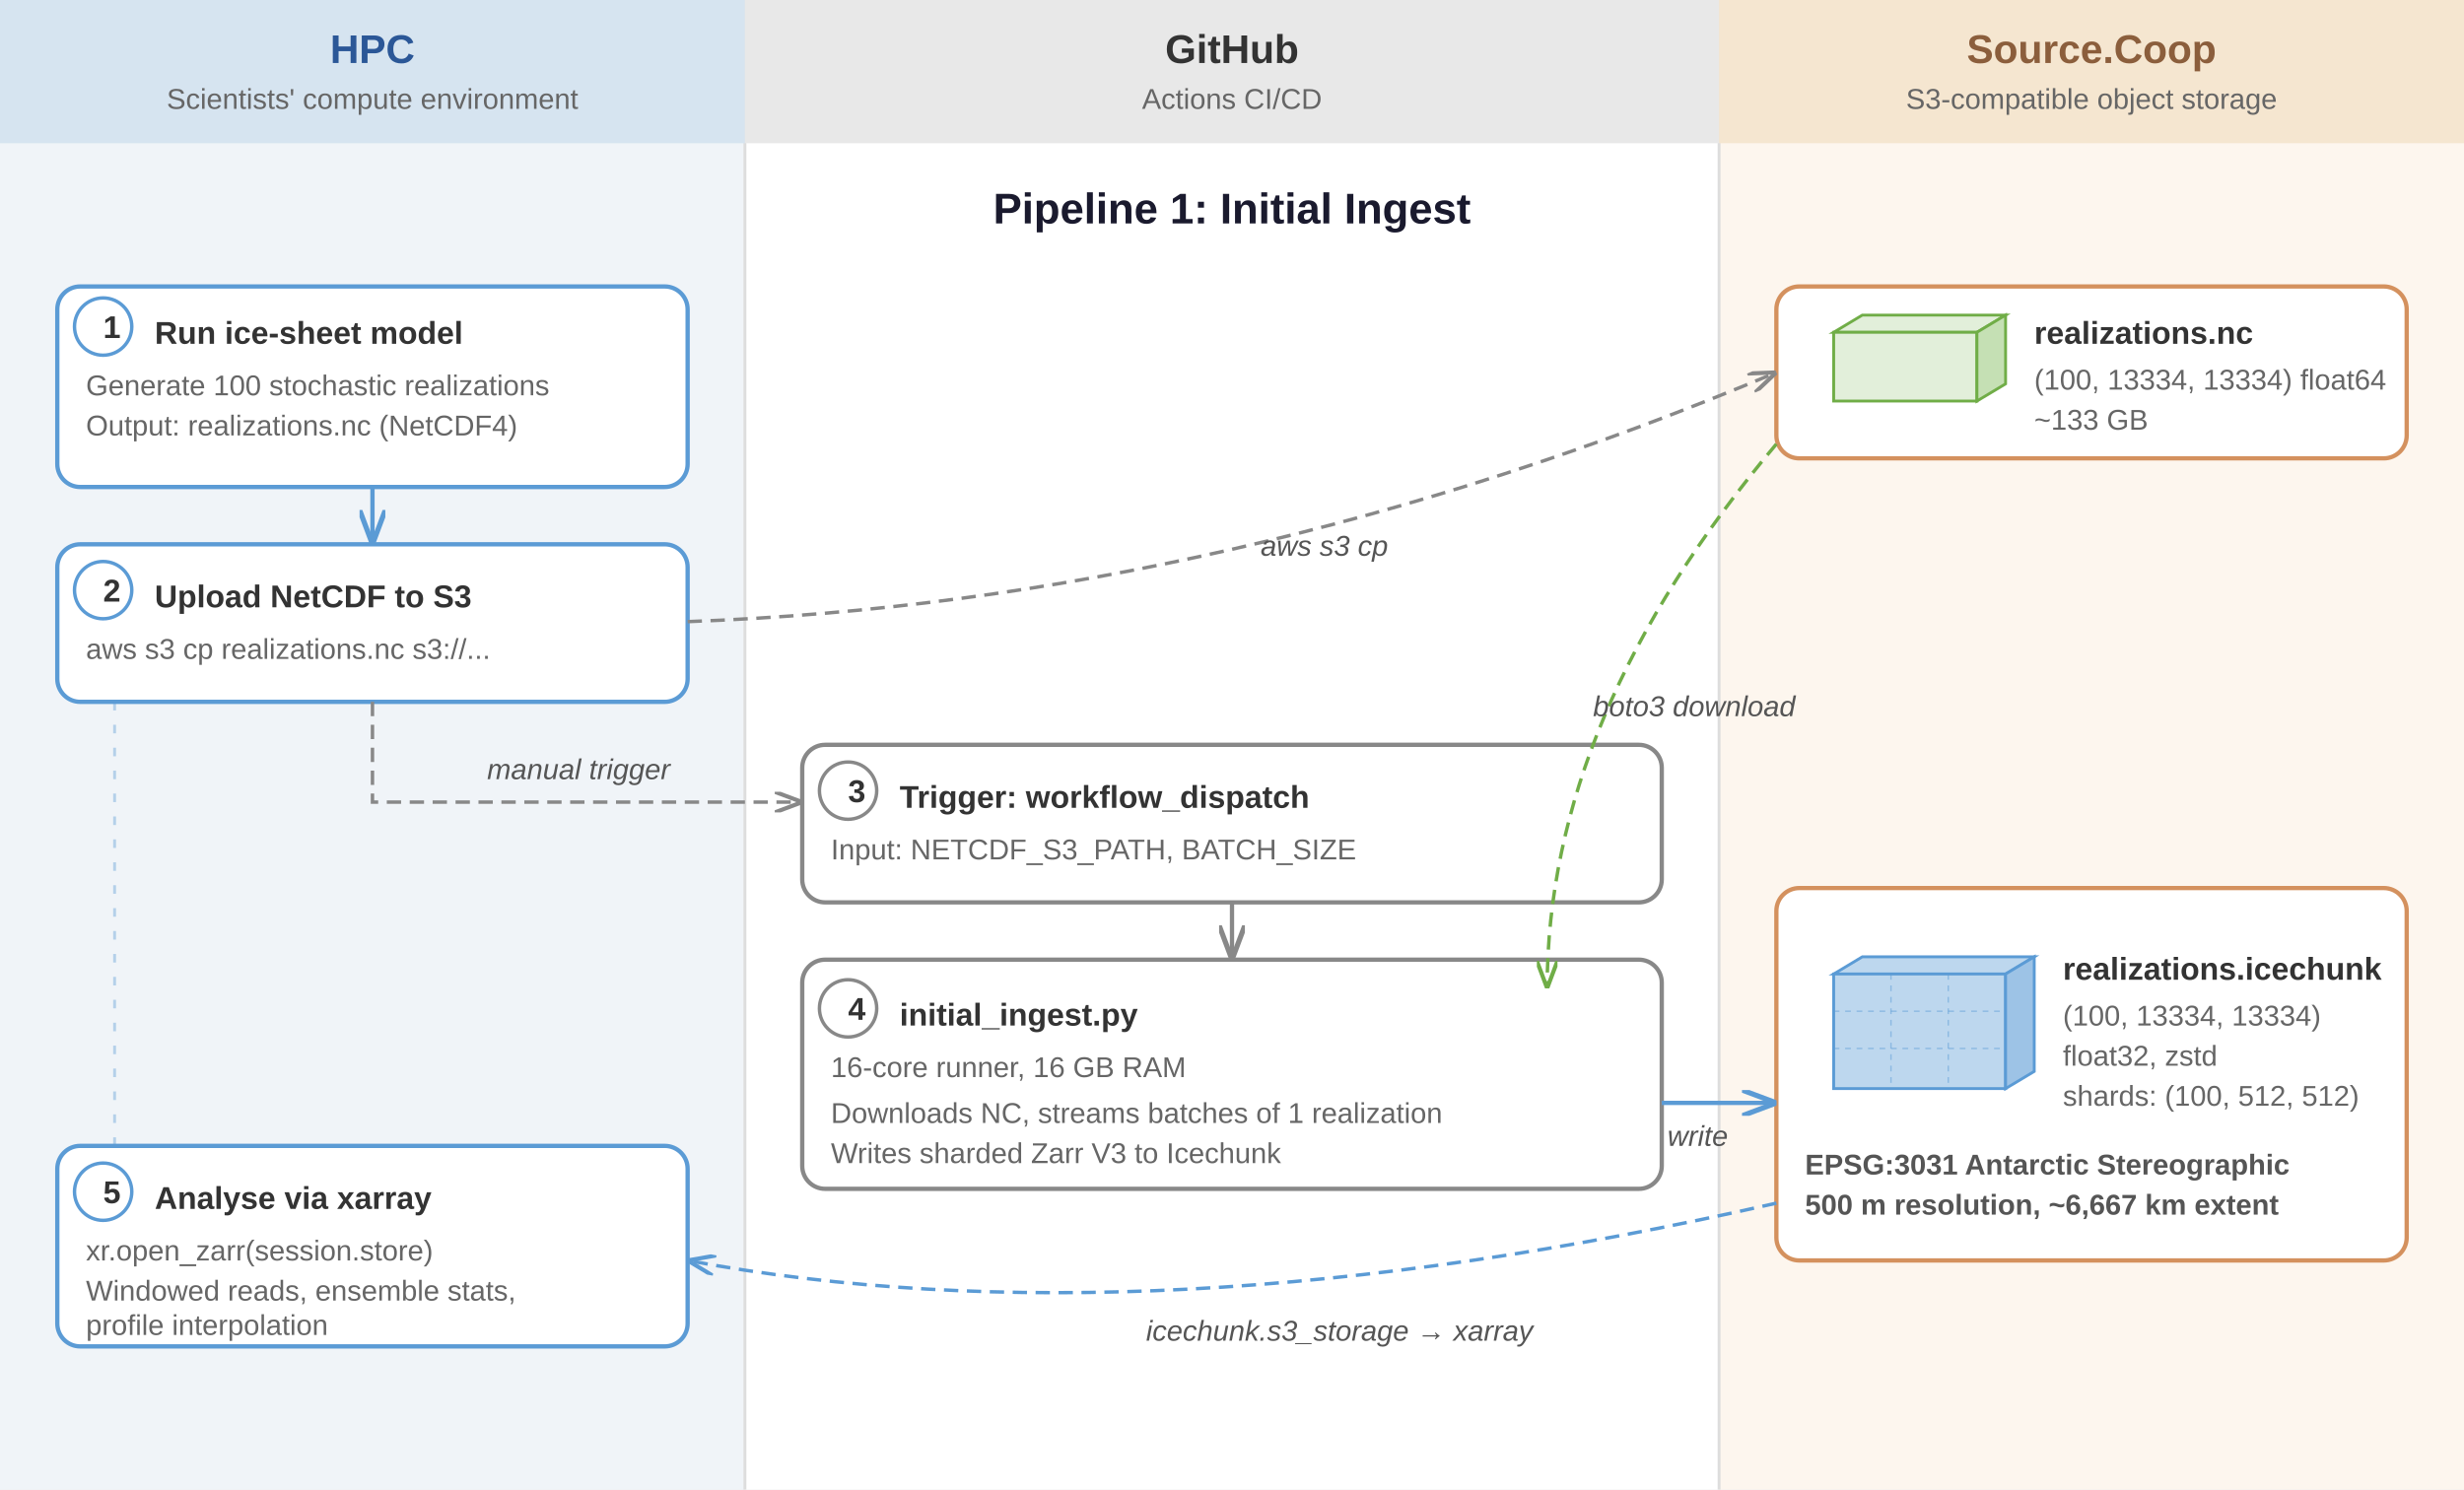
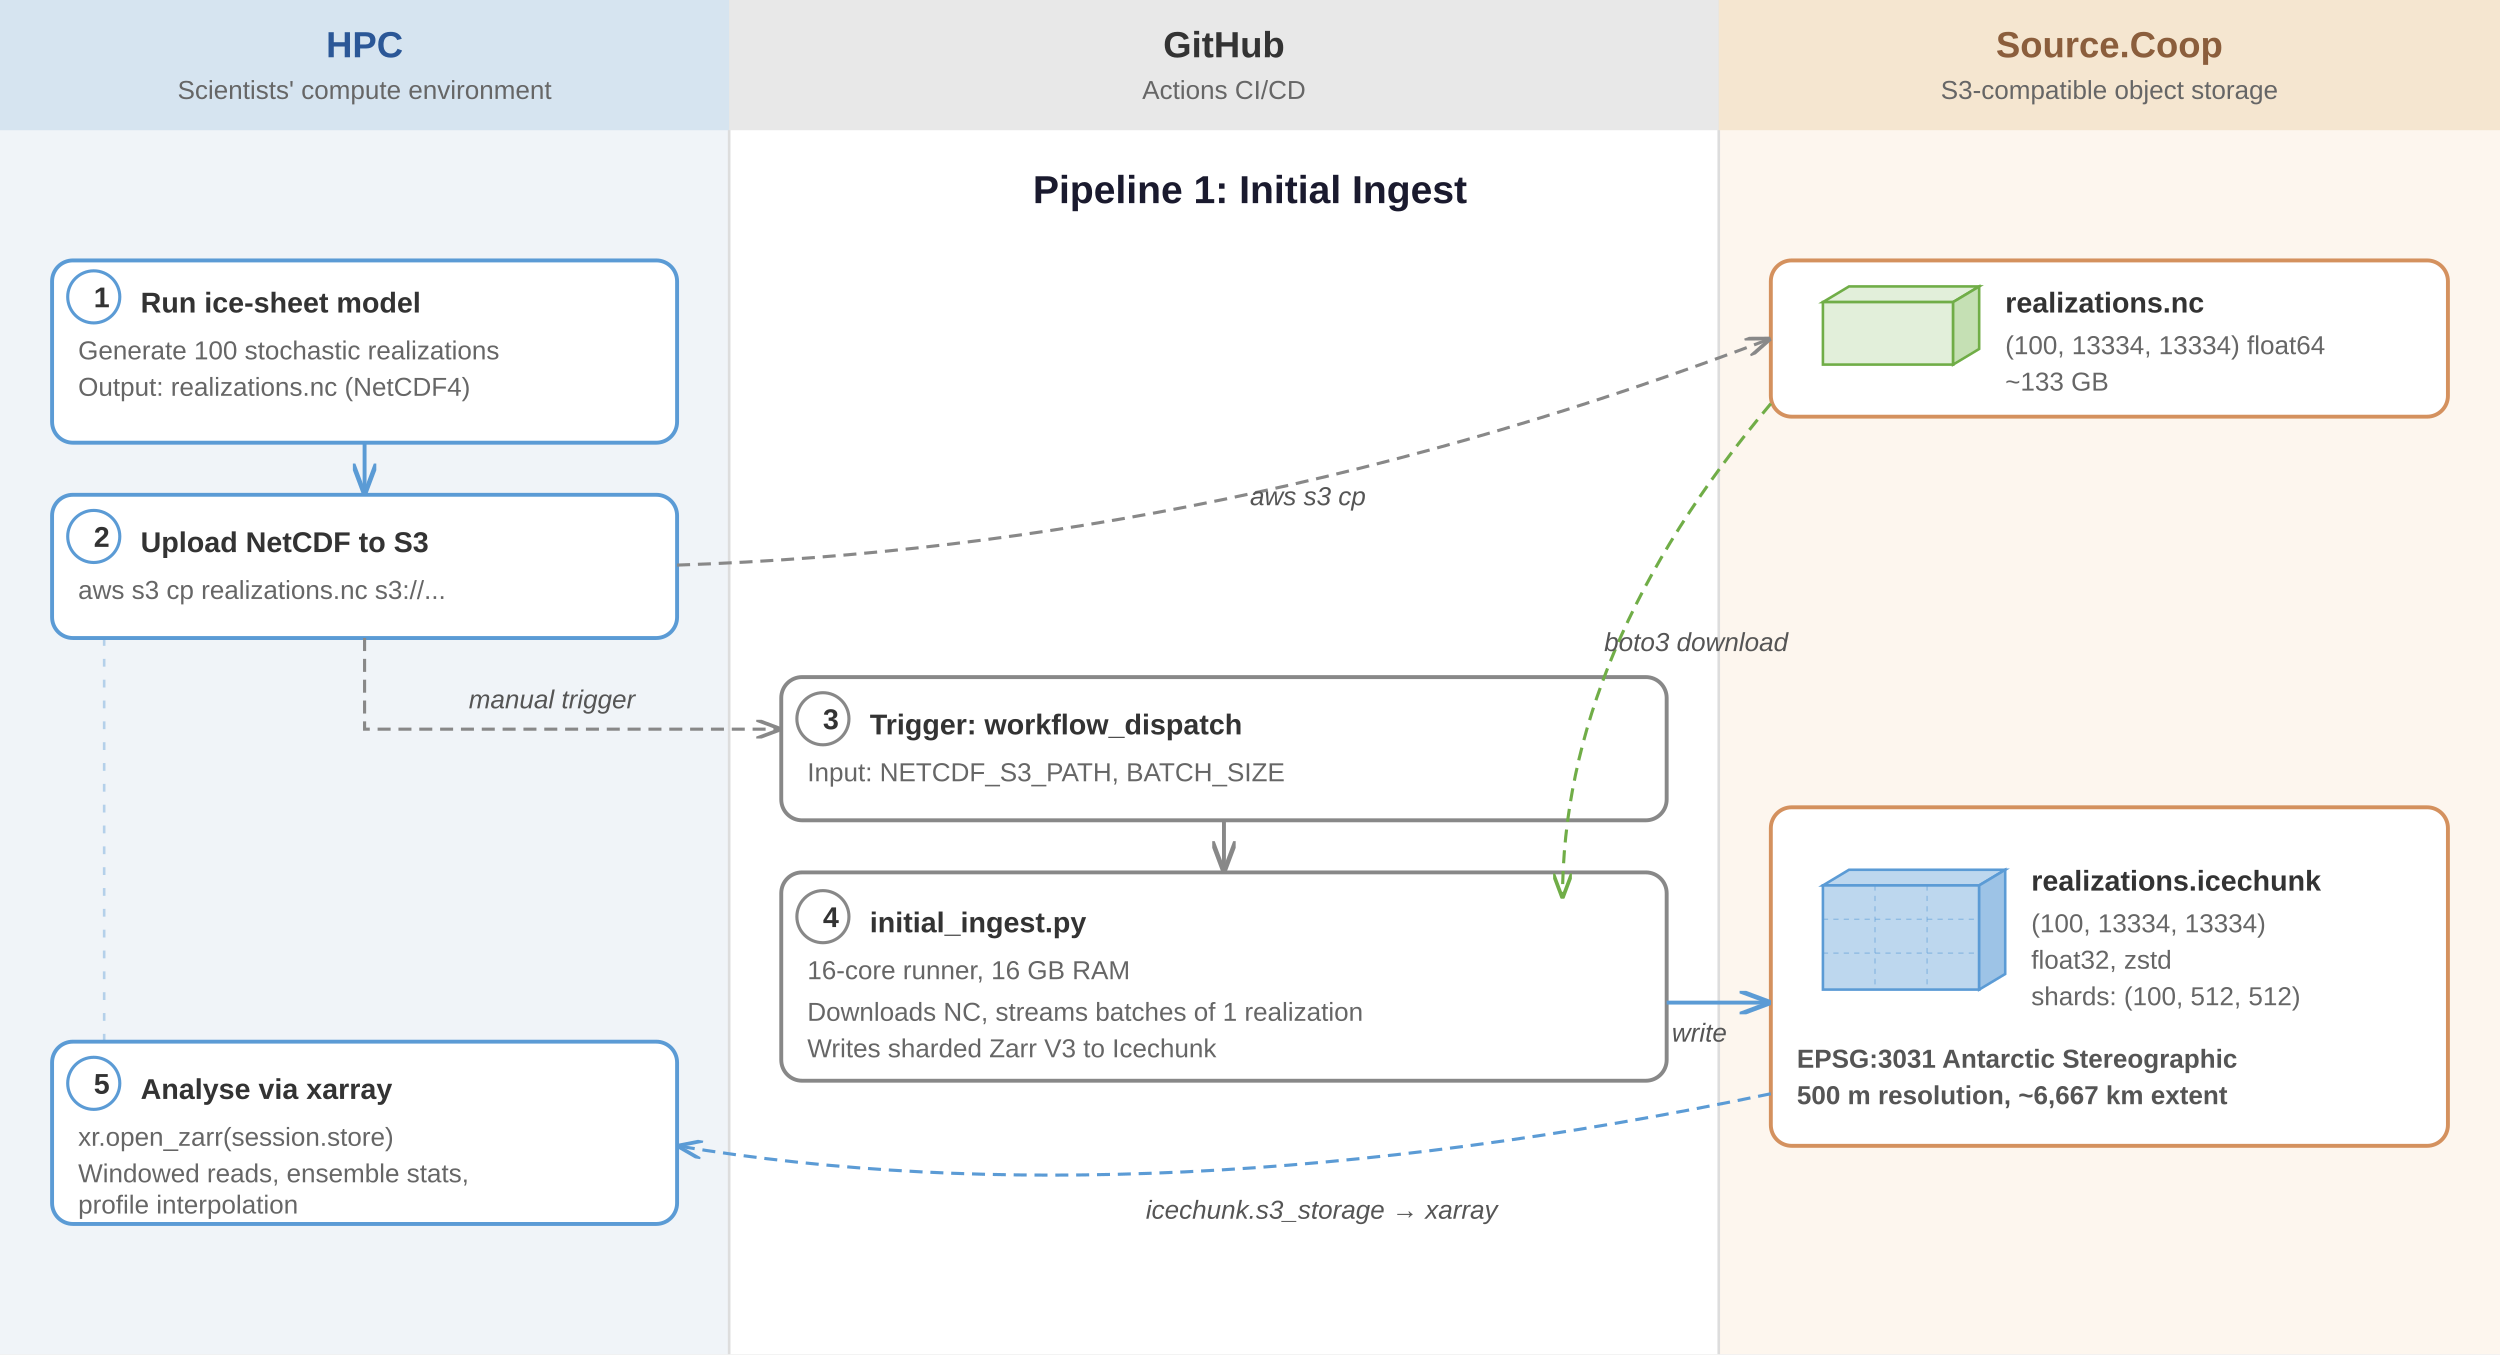
- <svg xmlns="http://www.w3.org/2000/svg" width="860" height="520" viewBox="0 0 860 520">
+ <svg xmlns="http://www.w3.org/2000/svg" width="960" height="520" viewBox="0 0 960 520">
  <style>
    text { font-family: -apple-system, 'Helvetica Neue', Arial, sans-serif; }
    .env-label { font-size: 14px; font-weight: 700; }
    .env-sub { font-size: 10px; fill: #666; }
-     .step { font-size: 11px; fill: #333; }
    .step-bold { font-size: 11px; fill: #333; font-weight: 600; }
    .detail { font-size: 10px; fill: #666; }
    .dim { font-size: 10px; fill: #555; font-weight: 600; }
-     .cube-label { font-size: 9px; font-weight: 600; }
    .arrow-label { font-size: 10px; fill: #555; font-style: italic; }
  </style>
  <defs>
    <marker id="arr" markerWidth="8" markerHeight="6" refX="8" refY="3" orient="auto">
      <path d="M0,0 L8,3 L0,6" fill="none" stroke="#888" stroke-width="1.2" />
    </marker>
    <marker id="arr-blue" markerWidth="8" markerHeight="6" refX="8" refY="3" orient="auto">
      <path d="M0,0 L8,3 L0,6" fill="none" stroke="#5B9BD5" stroke-width="1.2" />
    </marker>
    <marker id="arr-green" markerWidth="8" markerHeight="6" refX="8" refY="3" orient="auto">
      <path d="M0,0 L8,3 L0,6" fill="none" stroke="#70AD47" stroke-width="1.2" />
    </marker>
  </defs>
-   <rect x="0" y="0" width="260" height="520" rx="0" fill="#F0F4F8" />
-   <rect x="260" y="0" width="340" height="520" rx="0" fill="#FFFFFF" />
-   <rect x="600" y="0" width="260" height="520" rx="0" fill="#FDF6EE" />
-   <line x1="260" y1="0" x2="260" y2="520" stroke="#ddd" stroke-width="1" />
-   <line x1="600" y1="0" x2="600" y2="520" stroke="#ddd" stroke-width="1" />
-   <rect x="0" y="0" width="260" height="50" fill="#D6E4F0" />
-   <text x="130" y="22" text-anchor="middle" class="env-label" fill="#2B5797">HPC</text>
-   <text x="130" y="38" text-anchor="middle" class="env-sub">Scientists' compute environment</text>
-   <rect x="260" y="0" width="340" height="50" fill="#E8E8E8" />
-   <text x="430" y="22" text-anchor="middle" class="env-label" fill="#333">GitHub</text>
-   <text x="430" y="38" text-anchor="middle" class="env-sub">Actions CI/CD</text>
-   <rect x="600" y="0" width="260" height="50" fill="#F5E6D0" />
-   <text x="730" y="22" text-anchor="middle" class="env-label" fill="#8B5E3C">Source.Coop</text>
-   <text x="730" y="38" text-anchor="middle" class="env-sub">S3-compatible object storage</text>
-   <text x="430" y="78" text-anchor="middle" font-size="15" font-weight="700" fill="#1a1a2e" font-family="-apple-system, 'Helvetica Neue', Arial, sans-serif">Pipeline 1: Initial Ingest</text>
-   <rect x="20" y="100" width="220" height="70" rx="8" fill="#fff" stroke="#5B9BD5" stroke-width="1.5" />
+   <rect x="0" y="0" width="280" height="520" fill="#F0F4F8" />
+   <rect x="280" y="0" width="380" height="520" fill="#FFFFFF" />
+   <rect x="660" y="0" width="300" height="520" fill="#FDF6EE" />
+   <line x1="280" y1="0" x2="280" y2="520" stroke="#ddd" stroke-width="1" />
+   <line x1="660" y1="0" x2="660" y2="520" stroke="#ddd" stroke-width="1" />
+   <rect x="0" y="0" width="280" height="50" fill="#D6E4F0" />
+   <text x="140" y="22" text-anchor="middle" class="env-label" fill="#2B5797">HPC</text>
+   <text x="140" y="38" text-anchor="middle" class="env-sub">Scientists' compute environment</text>
+   <rect x="280" y="0" width="380" height="50" fill="#E8E8E8" />
+   <text x="470" y="22" text-anchor="middle" class="env-label" fill="#333">GitHub</text>
+   <text x="470" y="38" text-anchor="middle" class="env-sub">Actions CI/CD</text>
+   <rect x="660" y="0" width="300" height="50" fill="#F5E6D0" />
+   <text x="810" y="22" text-anchor="middle" class="env-label" fill="#8B5E3C">Source.Coop</text>
+   <text x="810" y="38" text-anchor="middle" class="env-sub">S3-compatible object storage</text>
+   <text x="480" y="78" text-anchor="middle" font-size="15" font-weight="700" fill="#1a1a2e" font-family="-apple-system, 'Helvetica Neue', Arial, sans-serif">Pipeline 1: Initial Ingest</text>
+   <rect x="20" y="100" width="240" height="70" rx="8" fill="#fff" stroke="#5B9BD5" stroke-width="1.5" />
  <text x="36" y="118" class="step-bold" fill="#2B5797">1</text>
  <circle cx="36" cy="114" r="10" fill="none" stroke="#5B9BD5" stroke-width="1.2" />
  <text x="54" y="120" class="step-bold">Run ice-sheet model</text>
  <text x="30" y="138" class="detail">Generate 100 stochastic realizations</text>
  <text x="30" y="152" class="detail">Output: realizations.nc (NetCDF4)</text>
-   <rect x="20" y="190" width="220" height="55" rx="8" fill="#fff" stroke="#5B9BD5" stroke-width="1.5" />
+   <rect x="20" y="190" width="240" height="55" rx="8" fill="#fff" stroke="#5B9BD5" stroke-width="1.5" />
  <text x="36" y="210" class="step-bold" fill="#2B5797">2</text>
  <circle cx="36" cy="206" r="10" fill="none" stroke="#5B9BD5" stroke-width="1.2" />
  <text x="54" y="212" class="step-bold">Upload NetCDF to S3</text>
  <text x="30" y="230" class="detail">aws s3 cp realizations.nc s3://...</text>
-   <line x1="130" y1="170" x2="130" y2="190" stroke="#5B9BD5" stroke-width="1.5" marker-end="url(#arr-blue)" />
-   <rect x="620" y="100" width="220" height="60" rx="8" fill="#fff" stroke="#D4915E" stroke-width="1.5" />
-   <polygon points="640,116 690,116 700,110 650,110" fill="#E2EFDA" stroke="#70AD47" stroke-width="1" />
-   <polygon points="640,116 690,116 690,140 640,140" fill="#E2EFDA" stroke="#70AD47" stroke-width="1" />
-   <polygon points="690,116 700,110 700,134 690,140" fill="#C5E0B4" stroke="#70AD47" stroke-width="1" />
-   <text x="710" y="120" class="step-bold">realizations.nc</text>
-   <text x="710" y="136" class="detail">(100, 13334, 13334) float64</text>
-   <text x="710" y="150" class="detail">~133 GB</text>
-   <line x1="240" y1="217" x2="270" y2="217" stroke="none" />
-   <path d="M240,217 Q430,210 620,130" fill="none" stroke="#888" stroke-width="1.2" stroke-dasharray="5,3" marker-end="url(#arr)" />
-   <text x="440" y="194" class="arrow-label">aws s3 cp</text>
-   <rect x="280" y="260" width="300" height="55" rx="8" fill="#fff" stroke="#888" stroke-width="1.5" />
-   <text x="296" y="280" class="step-bold" fill="#333">3</text>
-   <circle cx="296" cy="276" r="10" fill="none" stroke="#888" stroke-width="1.2" />
-   <text x="314" y="282" class="step-bold">Trigger: workflow_dispatch</text>
-   <text x="290" y="300" class="detail">Input: NETCDF_S3_PATH, BATCH_SIZE</text>
-   <path d="M130,245 L130,280 L280,280" fill="none" stroke="#888" stroke-width="1.2" stroke-dasharray="5,3" marker-end="url(#arr)" />
-   <text x="170" y="272" class="arrow-label">manual trigger</text>
-   <rect x="280" y="335" width="300" height="80" rx="8" fill="#fff" stroke="#888" stroke-width="1.5" />
-   <text x="296" y="356" class="step-bold" fill="#333">4</text>
-   <circle cx="296" cy="352" r="10" fill="none" stroke="#888" stroke-width="1.2" />
-   <text x="314" y="358" class="step-bold">initial_ingest.py</text>
-   <text x="290" y="376" class="detail">16-core runner, 16 GB RAM</text>
-   <text x="290" y="392" class="detail">Downloads NC, streams batches of 1 realization</text>
-   <text x="290" y="406" class="detail">Writes sharded Zarr V3 to Icechunk</text>
-   <line x1="430" y1="315" x2="430" y2="335" stroke="#888" stroke-width="1.5" marker-end="url(#arr)" />
-   <path d="M620,155 Q540,250 540,345" fill="none" stroke="#70AD47" stroke-width="1.2" stroke-dasharray="5,3" marker-end="url(#arr-green)" />
-   <text x="556" y="250" class="arrow-label">boto3 download</text>
-   <rect x="620" y="310" width="220" height="130" rx="8" fill="#fff" stroke="#D4915E" stroke-width="1.5" />
-   <polygon points="640,340 700,340 710,334 650,334" fill="#BDD7EE" stroke="#5B9BD5" stroke-width="1" />
-   <polygon points="640,340 700,340 700,380 640,380" fill="#BDD7EE" stroke="#5B9BD5" stroke-width="1" />
-   <polygon points="700,340 710,334 710,374 700,380" fill="#9DC3E6" stroke="#5B9BD5" stroke-width="1" />
-   <line x1="660" y1="340" x2="660" y2="380" stroke="#5B9BD5" stroke-width="0.5" stroke-dasharray="2,2" opacity="0.5" />
-   <line x1="680" y1="340" x2="680" y2="380" stroke="#5B9BD5" stroke-width="0.5" stroke-dasharray="2,2" opacity="0.5" />
-   <line x1="640" y1="353" x2="700" y2="353" stroke="#5B9BD5" stroke-width="0.5" stroke-dasharray="2,2" opacity="0.5" />
-   <line x1="640" y1="366" x2="700" y2="366" stroke="#5B9BD5" stroke-width="0.5" stroke-dasharray="2,2" opacity="0.5" />
-   <text x="720" y="342" class="step-bold">realizations.icechunk</text>
-   <text x="720" y="358" class="detail">(100, 13334, 13334)</text>
-   <text x="720" y="372" class="detail">float32, zstd</text>
-   <text x="720" y="386" class="detail">shards: (100, 512, 512)</text>
-   <text x="630" y="410" class="dim">EPSG:3031 Antarctic Stereographic</text>
-   <text x="630" y="424" class="dim">500 m resolution, ~6,667 km extent</text>
-   <path d="M580,385 L620,385" fill="none" stroke="#5B9BD5" stroke-width="1.5" marker-end="url(#arr-blue)" />
-   <text x="582" y="400" class="arrow-label">write</text>
-   <rect x="20" y="400" width="220" height="70" rx="8" fill="#fff" stroke="#5B9BD5" stroke-width="1.5" />
+   <line x1="140" y1="170" x2="140" y2="190" stroke="#5B9BD5" stroke-width="1.5" marker-end="url(#arr-blue)" />
+   <rect x="680" y="100" width="260" height="60" rx="8" fill="#fff" stroke="#D4915E" stroke-width="1.5" />
+   <polygon points="700,116 750,116 760,110 710,110" fill="#E2EFDA" stroke="#70AD47" stroke-width="1" />
+   <polygon points="700,116 750,116 750,140 700,140" fill="#E2EFDA" stroke="#70AD47" stroke-width="1" />
+   <polygon points="750,116 760,110 760,134 750,140" fill="#C5E0B4" stroke="#70AD47" stroke-width="1" />
+   <text x="770" y="120" class="step-bold">realizations.nc</text>
+   <text x="770" y="136" class="detail">(100, 13334, 13334) float64</text>
+   <text x="770" y="150" class="detail">~133 GB</text>
+   <path d="M260,217 Q470,210 680,130" fill="none" stroke="#888" stroke-width="1.2" stroke-dasharray="5,3" marker-end="url(#arr)" />
+   <text x="480" y="194" class="arrow-label">aws s3 cp</text>
+   <rect x="300" y="260" width="340" height="55" rx="8" fill="#fff" stroke="#888" stroke-width="1.5" />
+   <text x="316" y="280" class="step-bold" fill="#333">3</text>
+   <circle cx="316" cy="276" r="10" fill="none" stroke="#888" stroke-width="1.2" />
+   <text x="334" y="282" class="step-bold">Trigger: workflow_dispatch</text>
+   <text x="310" y="300" class="detail">Input: NETCDF_S3_PATH, BATCH_SIZE</text>
+   <path d="M140,245 L140,280 L300,280" fill="none" stroke="#888" stroke-width="1.2" stroke-dasharray="5,3" marker-end="url(#arr)" />
+   <text x="180" y="272" class="arrow-label">manual trigger</text>
+   <rect x="300" y="335" width="340" height="80" rx="8" fill="#fff" stroke="#888" stroke-width="1.5" />
+   <text x="316" y="356" class="step-bold" fill="#333">4</text>
+   <circle cx="316" cy="352" r="10" fill="none" stroke="#888" stroke-width="1.2" />
+   <text x="334" y="358" class="step-bold">initial_ingest.py</text>
+   <text x="310" y="376" class="detail">16-core runner, 16 GB RAM</text>
+   <text x="310" y="392" class="detail">Downloads NC, streams batches of 1 realization</text>
+   <text x="310" y="406" class="detail">Writes sharded Zarr V3 to Icechunk</text>
+   <line x1="470" y1="315" x2="470" y2="335" stroke="#888" stroke-width="1.5" marker-end="url(#arr)" />
+   <path d="M680,155 Q600,250 600,345" fill="none" stroke="#70AD47" stroke-width="1.2" stroke-dasharray="5,3" marker-end="url(#arr-green)" />
+   <text x="616" y="250" class="arrow-label">boto3 download</text>
+   <rect x="680" y="310" width="260" height="130" rx="8" fill="#fff" stroke="#D4915E" stroke-width="1.5" />
+   <polygon points="700,340 760,340 770,334 710,334" fill="#BDD7EE" stroke="#5B9BD5" stroke-width="1" />
+   <polygon points="700,340 760,340 760,380 700,380" fill="#BDD7EE" stroke="#5B9BD5" stroke-width="1" />
+   <polygon points="760,340 770,334 770,374 760,380" fill="#9DC3E6" stroke="#5B9BD5" stroke-width="1" />
+   <line x1="720" y1="340" x2="720" y2="380" stroke="#5B9BD5" stroke-width="0.5" stroke-dasharray="2,2" opacity="0.5" />
+   <line x1="740" y1="340" x2="740" y2="380" stroke="#5B9BD5" stroke-width="0.5" stroke-dasharray="2,2" opacity="0.5" />
+   <line x1="700" y1="353" x2="760" y2="353" stroke="#5B9BD5" stroke-width="0.5" stroke-dasharray="2,2" opacity="0.5" />
+   <line x1="700" y1="366" x2="760" y2="366" stroke="#5B9BD5" stroke-width="0.5" stroke-dasharray="2,2" opacity="0.5" />
+   <text x="780" y="342" class="step-bold">realizations.icechunk</text>
+   <text x="780" y="358" class="detail">(100, 13334, 13334)</text>
+   <text x="780" y="372" class="detail">float32, zstd</text>
+   <text x="780" y="386" class="detail">shards: (100, 512, 512)</text>
+   <text x="690" y="410" class="dim">EPSG:3031 Antarctic Stereographic</text>
+   <text x="690" y="424" class="dim">500 m resolution, ~6,667 km extent</text>
+   <path d="M640,385 L680,385" fill="none" stroke="#5B9BD5" stroke-width="1.5" marker-end="url(#arr-blue)" />
+   <text x="642" y="400" class="arrow-label">write</text>
+   <rect x="20" y="400" width="240" height="70" rx="8" fill="#fff" stroke="#5B9BD5" stroke-width="1.5" />
  <text x="36" y="420" class="step-bold" fill="#2B5797">5</text>
  <circle cx="36" cy="416" r="10" fill="none" stroke="#5B9BD5" stroke-width="1.2" />
  <text x="54" y="422" class="step-bold">Analyse via xarray</text>
  <text x="30" y="440" class="detail">xr.open_zarr(session.store)</text>
  <text x="30" y="454" class="detail">Windowed reads, ensemble stats,</text>
  <text x="30" y="466" class="detail">profile interpolation</text>
-   <path d="M620,420 Q400,470 240,440" fill="none" stroke="#5B9BD5" stroke-width="1.2" stroke-dasharray="5,3" marker-end="url(#arr-blue)" />
-   <text x="400" y="468" class="arrow-label">icechunk.s3_storage → xarray</text>
+   <path d="M680,420 Q440,470 260,440" fill="none" stroke="#5B9BD5" stroke-width="1.2" stroke-dasharray="5,3" marker-end="url(#arr-blue)" />
+   <text x="440" y="468" class="arrow-label">icechunk.s3_storage → xarray</text>
  <line x1="40" y1="245" x2="40" y2="400" stroke="#5B9BD5" stroke-width="1" stroke-dasharray="3,5" opacity="0.4" />
</svg>
